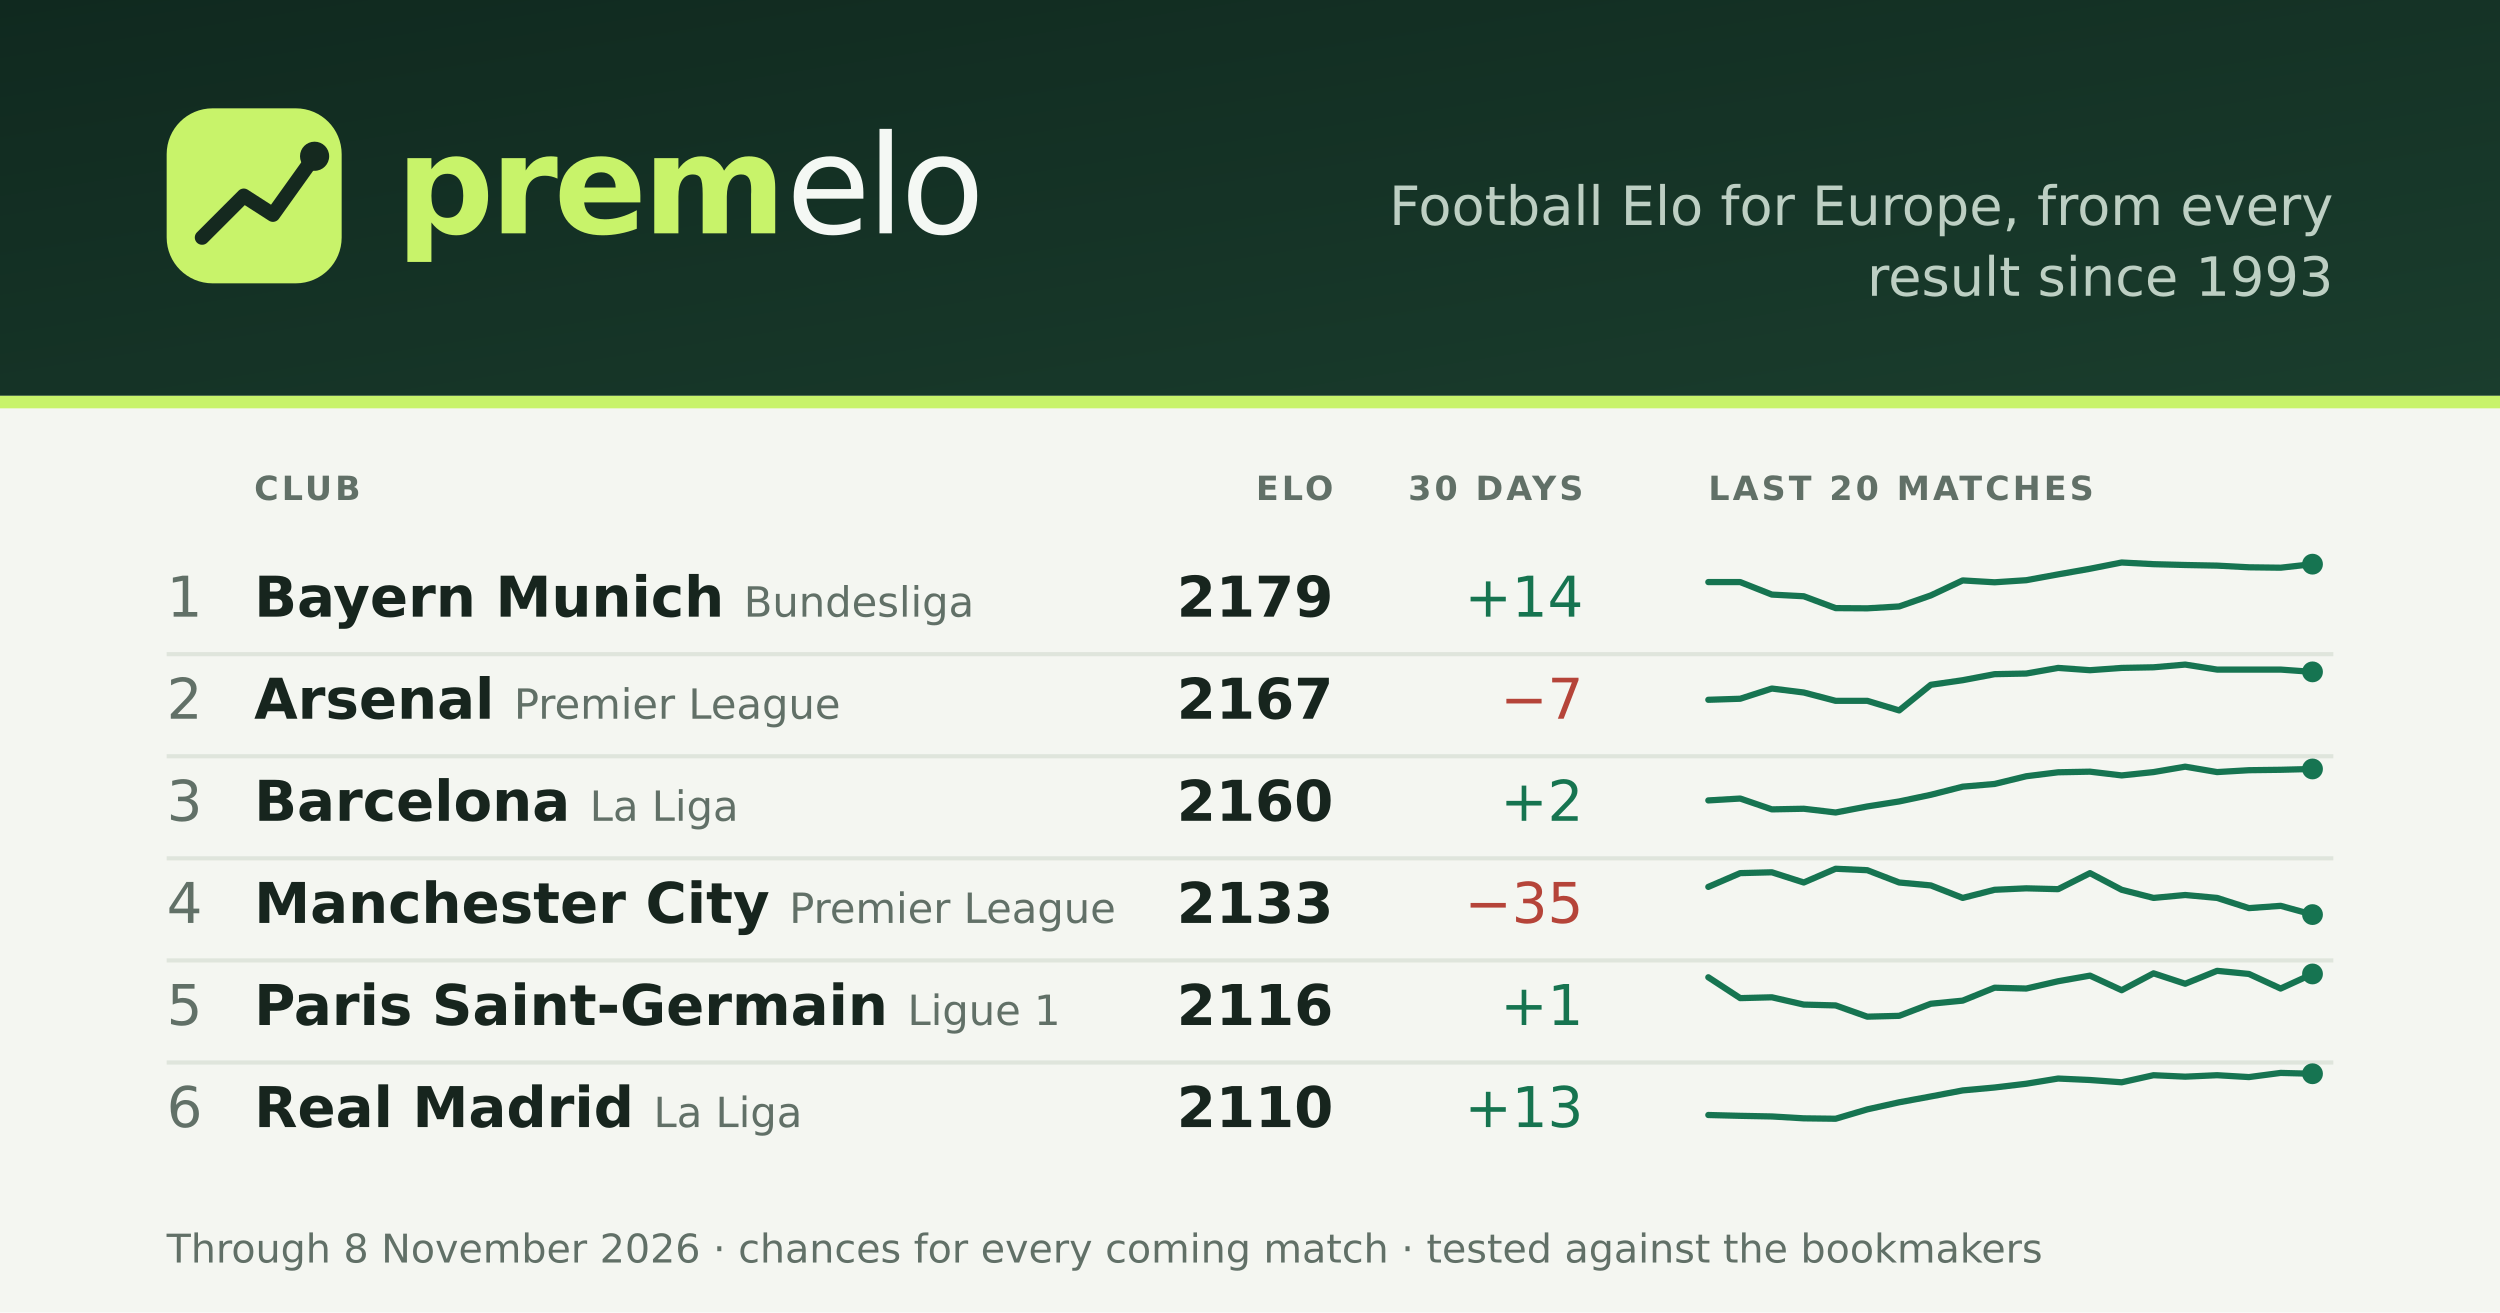
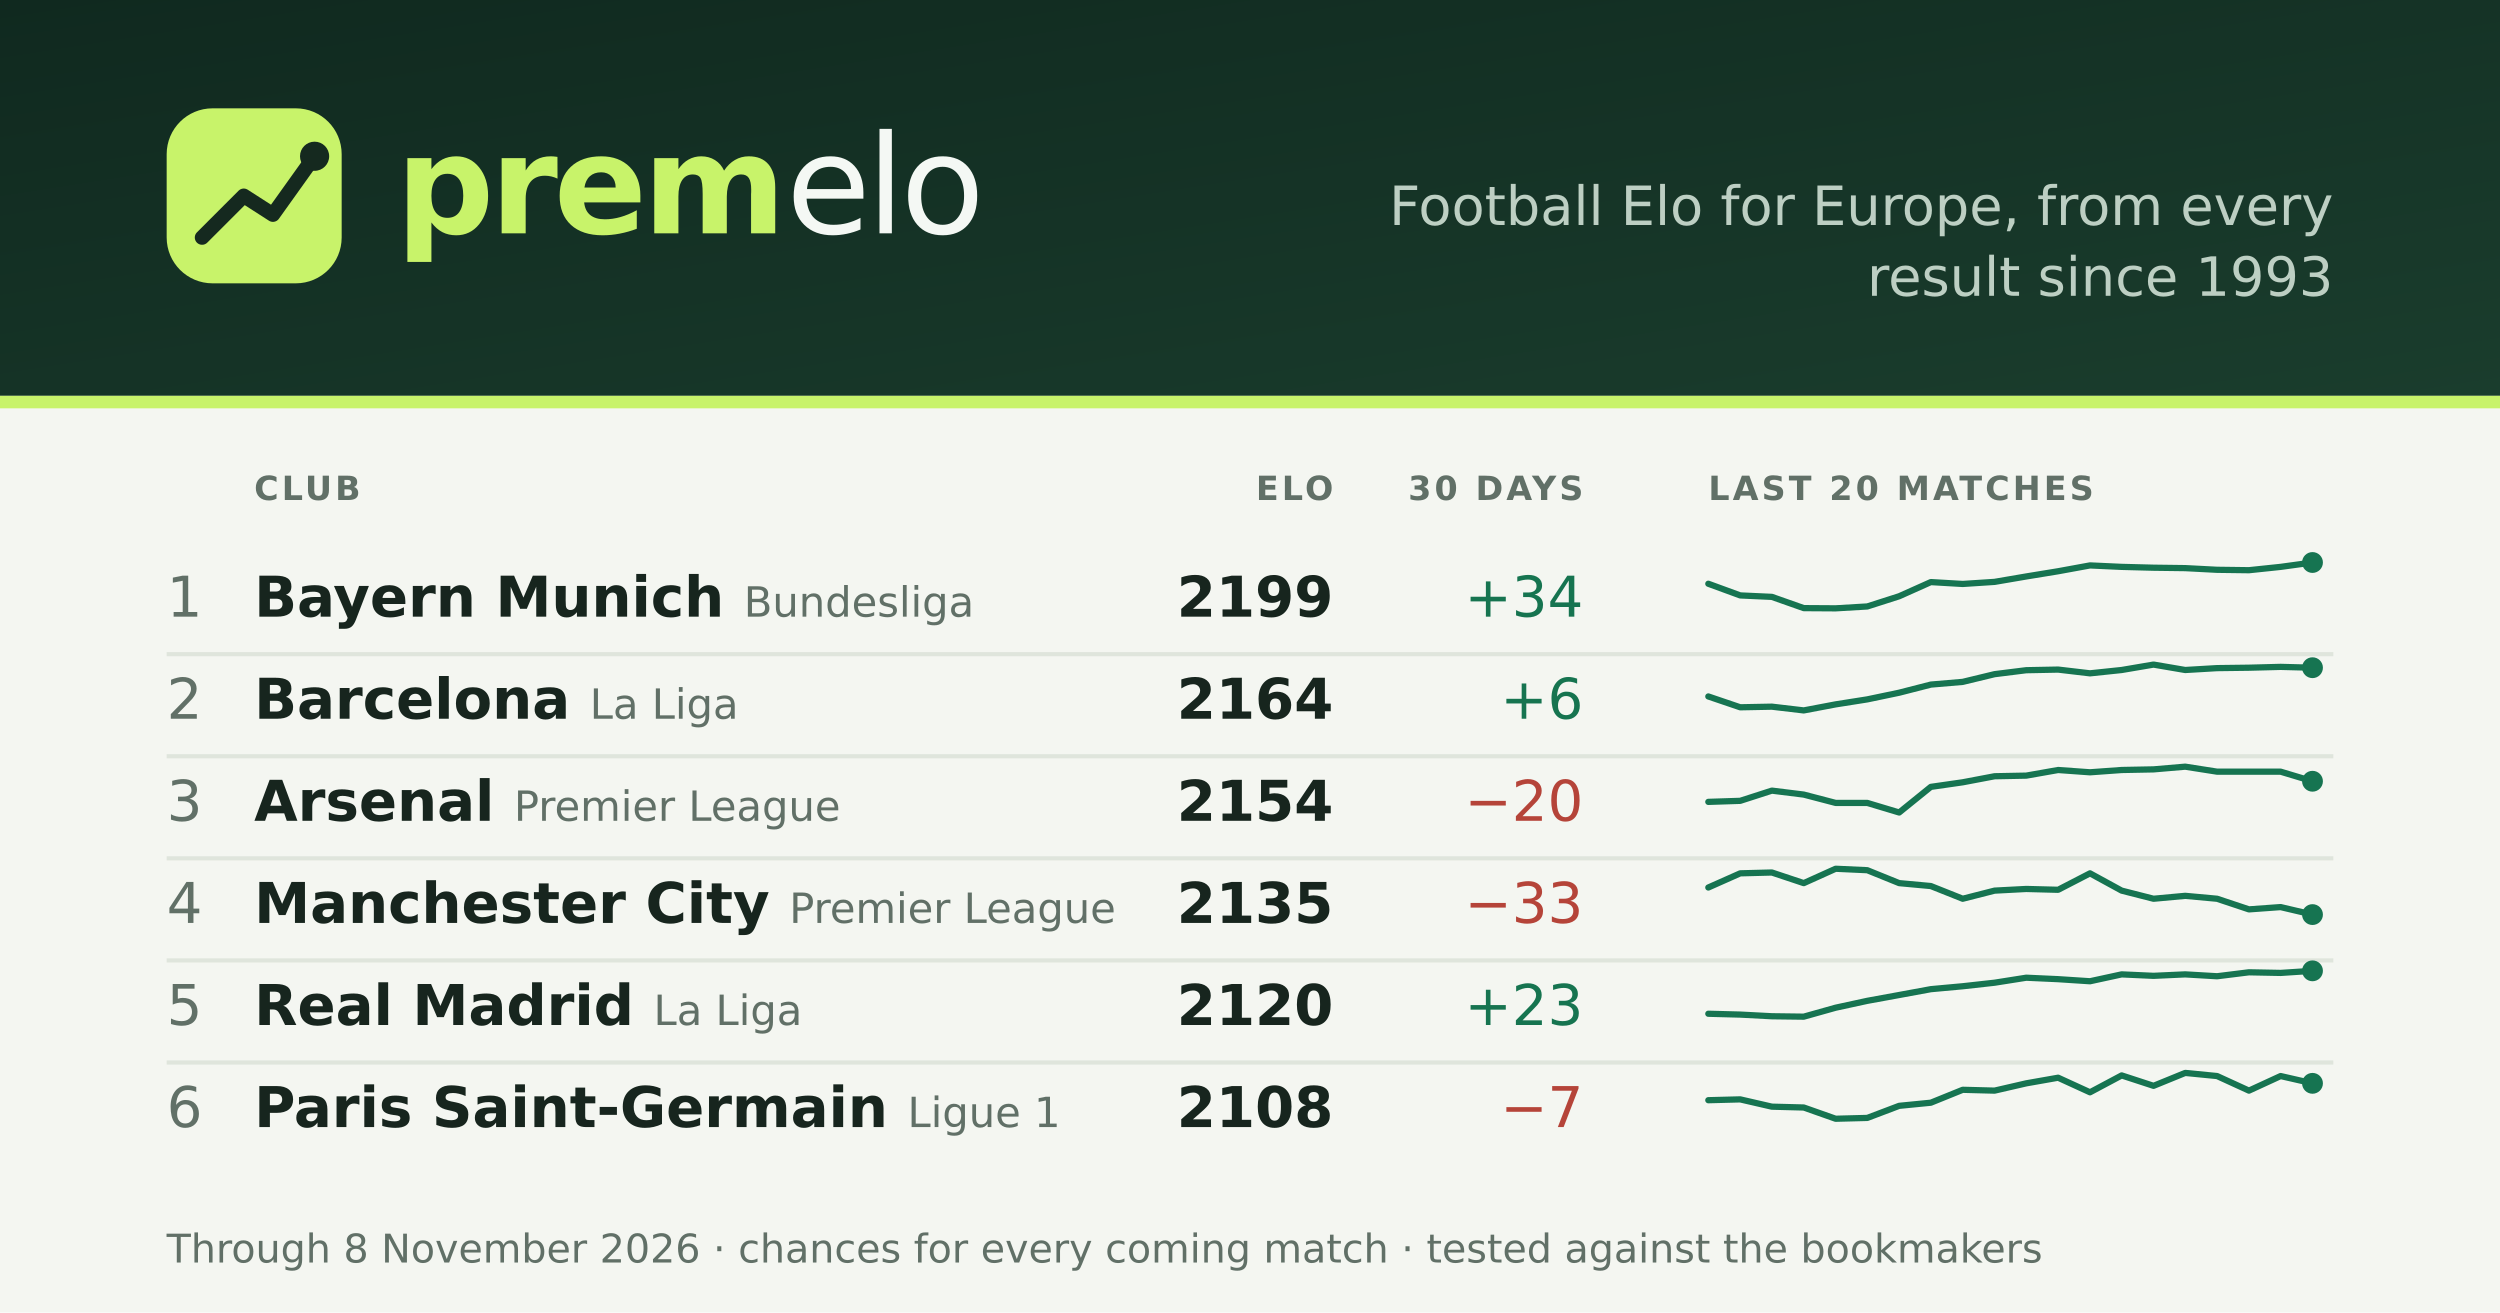
<svg xmlns="http://www.w3.org/2000/svg" width="1200" height="630" viewBox="0 0 1200 630" font-family="DejaVu Sans, sans-serif">
  <defs>
    <linearGradient id="hd" x1="0" y1="0" x2="1" y2="1">
      <stop offset="0" stop-color="#10291f" />
      <stop offset="1" stop-color="#1a3d2d" />
    </linearGradient>
  </defs>
  <rect width="1200" height="630" fill="#f4f6f1" />
  <rect width="1200" height="190" fill="url(#hd)" />
  <rect y="190" width="1200" height="6" fill="#c8f36a" />
  <rect x="80" y="52" width="84" height="84" rx="22" fill="#c8f36a" />
  <path d="M97 114L117 94L131 103L151 75" fill="none" stroke="#15291f" stroke-width="7" stroke-linecap="round" stroke-linejoin="round" />
  <circle cx="151" cy="75" r="7" fill="#15291f" />
  <text x="190" y="112" font-size="66" fill="#f4f8f4" letter-spacing="-2">
    <tspan fill="#c8f36a" font-weight="bold">prem</tspan>elo</text>
  <text x="1120" y="108" font-size="26" fill="#bdcfc3" text-anchor="end">Football Elo for Europe, from every</text>
  <text x="1120" y="142" font-size="26" fill="#bdcfc3" text-anchor="end">result since 1993</text>
  <g font-size="16" fill="#617067" font-weight="bold" letter-spacing="1.5">
    <text x="122" y="240">CLUB</text>
    <text x="640" y="240" text-anchor="end">ELO</text>
    <text x="760" y="240" text-anchor="end">30 DAYS</text>
    <text x="820" y="240">LAST 20 MATCHES</text>
  </g>
  <g font-size="27">
    <text x="80" y="296" fill="#617067">1</text>
    <text x="122" y="296" fill="#17251e" font-weight="600">Bayern Munich <tspan fill="#617067" font-size="20" font-weight="normal">Bundesliga</tspan>
    </text>
-     <text x="640" y="296" fill="#17251e" font-weight="bold" text-anchor="end">2179</text>
-     <text x="760" y="296" fill="#167450" text-anchor="end">+14</text>
-     <polyline points="820.0,279.4 835.3,279.4 850.5,285.4 865.8,286.2 881.1,291.9 896.3,292.0 911.6,291.1 926.8,285.8 942.1,278.6 957.4,279.5 972.6,278.5 987.9,275.7 1003.2,273.0 1018.4,270.0 1033.7,270.8 1048.9,271.2 1064.2,271.5 1079.5,272.3 1094.7,272.5 1110.0,270.8" fill="none" stroke="#167451" stroke-width="3" stroke-linejoin="round" stroke-linecap="round" />
-     <circle cx="1110.0" cy="270.8" r="5" fill="#167451" />
+     <text x="640" y="296" fill="#17251e" font-weight="bold" text-anchor="end">2199</text>
+     <text x="760" y="296" fill="#167450" text-anchor="end">+34</text>
+     <polyline points="820.0,280.2 835.3,285.8 850.5,286.5 865.8,291.9 881.1,292.0 896.3,291.1 911.6,286.2 926.8,279.4 942.1,280.3 957.4,279.3 972.6,276.7 987.9,274.2 1003.2,271.4 1018.4,272.1 1033.7,272.5 1048.9,272.7 1064.2,273.5 1079.5,273.7 1094.7,272.1 1110.0,270.0" fill="none" stroke="#167451" stroke-width="3" stroke-linejoin="round" stroke-linecap="round" />
+     <circle cx="1110.0" cy="270.0" r="5" fill="#167451" />
    <line x1="80" x2="1120" y1="314" y2="314" stroke="#dfe5dc" stroke-width="2" />
    <text x="80" y="345" fill="#617067">2</text>
-     <text x="122" y="345" fill="#17251e" font-weight="600">Arsenal <tspan fill="#617067" font-size="20" font-weight="normal">Premier League</tspan>
+     <text x="122" y="345" fill="#17251e" font-weight="600">Barcelona <tspan fill="#617067" font-size="20" font-weight="normal">La Liga</tspan>
    </text>
-     <text x="640" y="345" fill="#17251e" font-weight="bold" text-anchor="end">2167</text>
-     <text x="760" y="345" fill="#b54439" text-anchor="end">−7</text>
-     <polyline points="820.0,335.9 835.3,335.4 850.5,330.5 865.8,332.4 881.1,336.4 896.3,336.4 911.6,341.0 926.8,328.7 942.1,326.5 957.4,323.6 972.6,323.3 987.9,320.6 1003.2,321.7 1018.4,320.6 1033.7,320.3 1048.9,319.0 1064.2,321.4 1079.5,321.4 1094.7,321.4 1110.0,322.5" fill="none" stroke="#167451" stroke-width="3" stroke-linejoin="round" stroke-linecap="round" />
-     <circle cx="1110.0" cy="322.5" r="5" fill="#167451" />
+     <text x="640" y="345" fill="#17251e" font-weight="bold" text-anchor="end">2164</text>
+     <text x="760" y="345" fill="#167450" text-anchor="end">+6</text>
+     <polyline points="820.0,334.3 835.3,339.5 850.5,339.2 865.8,341.0 881.1,338.1 896.3,335.7 911.6,332.5 926.8,328.6 942.1,327.3 957.4,323.6 972.6,321.7 987.9,321.4 1003.2,323.2 1018.4,321.6 1033.7,319.0 1048.9,321.6 1064.2,320.7 1079.5,320.5 1094.7,320.1 1110.0,320.5" fill="none" stroke="#167451" stroke-width="3" stroke-linejoin="round" stroke-linecap="round" />
+     <circle cx="1110.0" cy="320.5" r="5" fill="#167451" />
    <line x1="80" x2="1120" y1="363" y2="363" stroke="#dfe5dc" stroke-width="2" />
    <text x="80" y="394" fill="#617067">3</text>
-     <text x="122" y="394" fill="#17251e" font-weight="600">Barcelona <tspan fill="#617067" font-size="20" font-weight="normal">La Liga</tspan>
+     <text x="122" y="394" fill="#17251e" font-weight="600">Arsenal <tspan fill="#617067" font-size="20" font-weight="normal">Premier League</tspan>
    </text>
-     <text x="640" y="394" fill="#17251e" font-weight="bold" text-anchor="end">2160</text>
-     <text x="760" y="394" fill="#167450" text-anchor="end">+2</text>
-     <polyline points="820.0,384.2 835.3,383.3 850.5,388.5 865.8,388.2 881.1,390.0 896.3,387.1 911.6,384.7 926.8,381.5 942.1,377.6 957.4,376.3 972.6,372.6 987.9,370.7 1003.2,370.4 1018.4,372.2 1033.7,370.6 1048.9,368.0 1064.2,370.6 1079.5,369.7 1094.7,369.5 1110.0,369.1" fill="none" stroke="#167451" stroke-width="3" stroke-linejoin="round" stroke-linecap="round" />
-     <circle cx="1110.0" cy="369.1" r="5" fill="#167451" />
+     <text x="640" y="394" fill="#17251e" font-weight="bold" text-anchor="end">2154</text>
+     <text x="760" y="394" fill="#b54439" text-anchor="end">−20</text>
+     <polyline points="820.0,384.9 835.3,384.4 850.5,379.5 865.8,381.4 881.1,385.4 896.3,385.4 911.6,390.0 926.8,377.7 942.1,375.5 957.4,372.6 972.6,372.3 987.9,369.6 1003.2,370.7 1018.4,369.6 1033.7,369.3 1048.9,368.0 1064.2,370.4 1079.5,370.4 1094.7,370.4 1110.0,375.0" fill="none" stroke="#167451" stroke-width="3" stroke-linejoin="round" stroke-linecap="round" />
+     <circle cx="1110.0" cy="375.0" r="5" fill="#167451" />
    <line x1="80" x2="1120" y1="412" y2="412" stroke="#dfe5dc" stroke-width="2" />
    <text x="80" y="443" fill="#617067">4</text>
    <text x="122" y="443" fill="#17251e" font-weight="600">Manchester City <tspan fill="#617067" font-size="20" font-weight="normal">Premier League</tspan>
    </text>
-     <text x="640" y="443" fill="#17251e" font-weight="bold" text-anchor="end">2133</text>
-     <text x="760" y="443" fill="#b54439" text-anchor="end">−35</text>
-     <polyline points="820.0,425.7 835.3,419.1 850.5,418.7 865.8,423.6 881.1,417.0 896.3,417.7 911.6,423.6 926.8,425.0 942.1,431.0 957.4,427.1 972.6,426.4 987.9,426.8 1003.2,419.1 1018.4,427.1 1033.7,431.0 1048.9,429.6 1064.2,431.0 1079.5,435.9 1094.7,434.8 1110.0,439.0" fill="none" stroke="#167451" stroke-width="3" stroke-linejoin="round" stroke-linecap="round" />
+     <text x="640" y="443" fill="#17251e" font-weight="bold" text-anchor="end">2135</text>
+     <text x="760" y="443" fill="#b54439" text-anchor="end">−33</text>
+     <polyline points="820.0,426.0 835.3,419.2 850.5,418.8 865.8,423.9 881.1,417.0 896.3,417.7 911.6,423.9 926.8,425.3 942.1,431.4 957.4,427.5 972.6,426.7 987.9,427.1 1003.2,419.2 1018.4,427.5 1033.7,431.4 1048.9,430.0 1064.2,431.4 1079.5,436.5 1094.7,435.4 1110.0,439.0" fill="none" stroke="#167451" stroke-width="3" stroke-linejoin="round" stroke-linecap="round" />
    <circle cx="1110.0" cy="439.0" r="5" fill="#167451" />
    <line x1="80" x2="1120" y1="461" y2="461" stroke="#dfe5dc" stroke-width="2" />
    <text x="80" y="492" fill="#617067">5</text>
-     <text x="122" y="492" fill="#17251e" font-weight="600">Paris Saint-Germain <tspan fill="#617067" font-size="20" font-weight="normal">Ligue 1</tspan>
+     <text x="122" y="492" fill="#17251e" font-weight="600">Real Madrid <tspan fill="#617067" font-size="20" font-weight="normal">La Liga</tspan>
    </text>
-     <text x="640" y="492" fill="#17251e" font-weight="bold" text-anchor="end">2116</text>
-     <text x="760" y="492" fill="#167450" text-anchor="end">+1</text>
-     <polyline points="820.0,469.1 835.3,479.1 850.5,478.7 865.8,482.2 881.1,482.6 896.3,488.0 911.6,487.6 926.8,481.8 942.1,480.3 957.4,474.1 972.6,474.5 987.9,471.0 1003.2,468.3 1018.4,475.3 1033.7,467.2 1048.9,472.2 1064.2,466.0 1079.5,467.5 1094.7,474.5 1110.0,467.5" fill="none" stroke="#167451" stroke-width="3" stroke-linejoin="round" stroke-linecap="round" />
-     <circle cx="1110.0" cy="467.5" r="5" fill="#167451" />
+     <text x="640" y="492" fill="#17251e" font-weight="bold" text-anchor="end">2120</text>
+     <text x="760" y="492" fill="#167450" text-anchor="end">+23</text>
+     <polyline points="820.0,486.6 835.3,487.0 850.5,487.8 865.8,488.0 881.1,483.7 896.3,480.4 911.6,477.6 926.8,474.8 942.1,473.4 957.4,471.7 972.6,469.3 987.9,470.0 1003.2,471.0 1018.4,467.7 1033.7,468.4 1048.9,467.7 1064.2,468.6 1079.5,466.7 1094.7,467.0 1110.0,466.0" fill="none" stroke="#167451" stroke-width="3" stroke-linejoin="round" stroke-linecap="round" />
+     <circle cx="1110.0" cy="466.0" r="5" fill="#167451" />
    <line x1="80" x2="1120" y1="510" y2="510" stroke="#dfe5dc" stroke-width="2" />
    <text x="80" y="541" fill="#617067">6</text>
-     <text x="122" y="541" fill="#17251e" font-weight="600">Real Madrid <tspan fill="#617067" font-size="20" font-weight="normal">La Liga</tspan>
+     <text x="122" y="541" fill="#17251e" font-weight="600">Paris Saint-Germain <tspan fill="#617067" font-size="20" font-weight="normal">Ligue 1</tspan>
    </text>
-     <text x="640" y="541" fill="#17251e" font-weight="bold" text-anchor="end">2110</text>
-     <text x="760" y="541" fill="#167450" text-anchor="end">+13</text>
-     <polyline points="820.0,535.2 835.3,535.6 850.5,535.9 865.8,536.8 881.1,537.0 896.3,532.5 911.6,529.1 926.8,526.3 942.1,523.4 957.4,522.0 972.6,520.2 987.9,517.7 1003.2,518.4 1018.4,519.5 1033.7,516.1 1048.9,516.8 1064.2,516.1 1079.5,517.0 1094.7,515.0 1110.0,515.4" fill="none" stroke="#167451" stroke-width="3" stroke-linejoin="round" stroke-linecap="round" />
-     <circle cx="1110.0" cy="515.4" r="5" fill="#167451" />
+     <text x="640" y="541" fill="#17251e" font-weight="bold" text-anchor="end">2108</text>
+     <text x="760" y="541" fill="#b54439" text-anchor="end">−7</text>
+     <polyline points="820.0,528.1 835.3,527.7 850.5,531.2 865.8,531.6 881.1,537.0 896.3,536.6 911.6,530.8 926.8,529.3 942.1,523.1 957.4,523.5 972.6,520.0 987.9,517.3 1003.2,524.3 1018.4,516.2 1033.7,521.2 1048.9,515.0 1064.2,516.5 1079.5,523.5 1094.7,516.5 1110.0,520.0" fill="none" stroke="#167451" stroke-width="3" stroke-linejoin="round" stroke-linecap="round" />
+     <circle cx="1110.0" cy="520.0" r="5" fill="#167451" />
  </g>
  <text x="80" y="606" font-size="19" fill="#617067">Through 8 November 2026 · chances for every coming match · tested against the bookmakers</text>
</svg>
